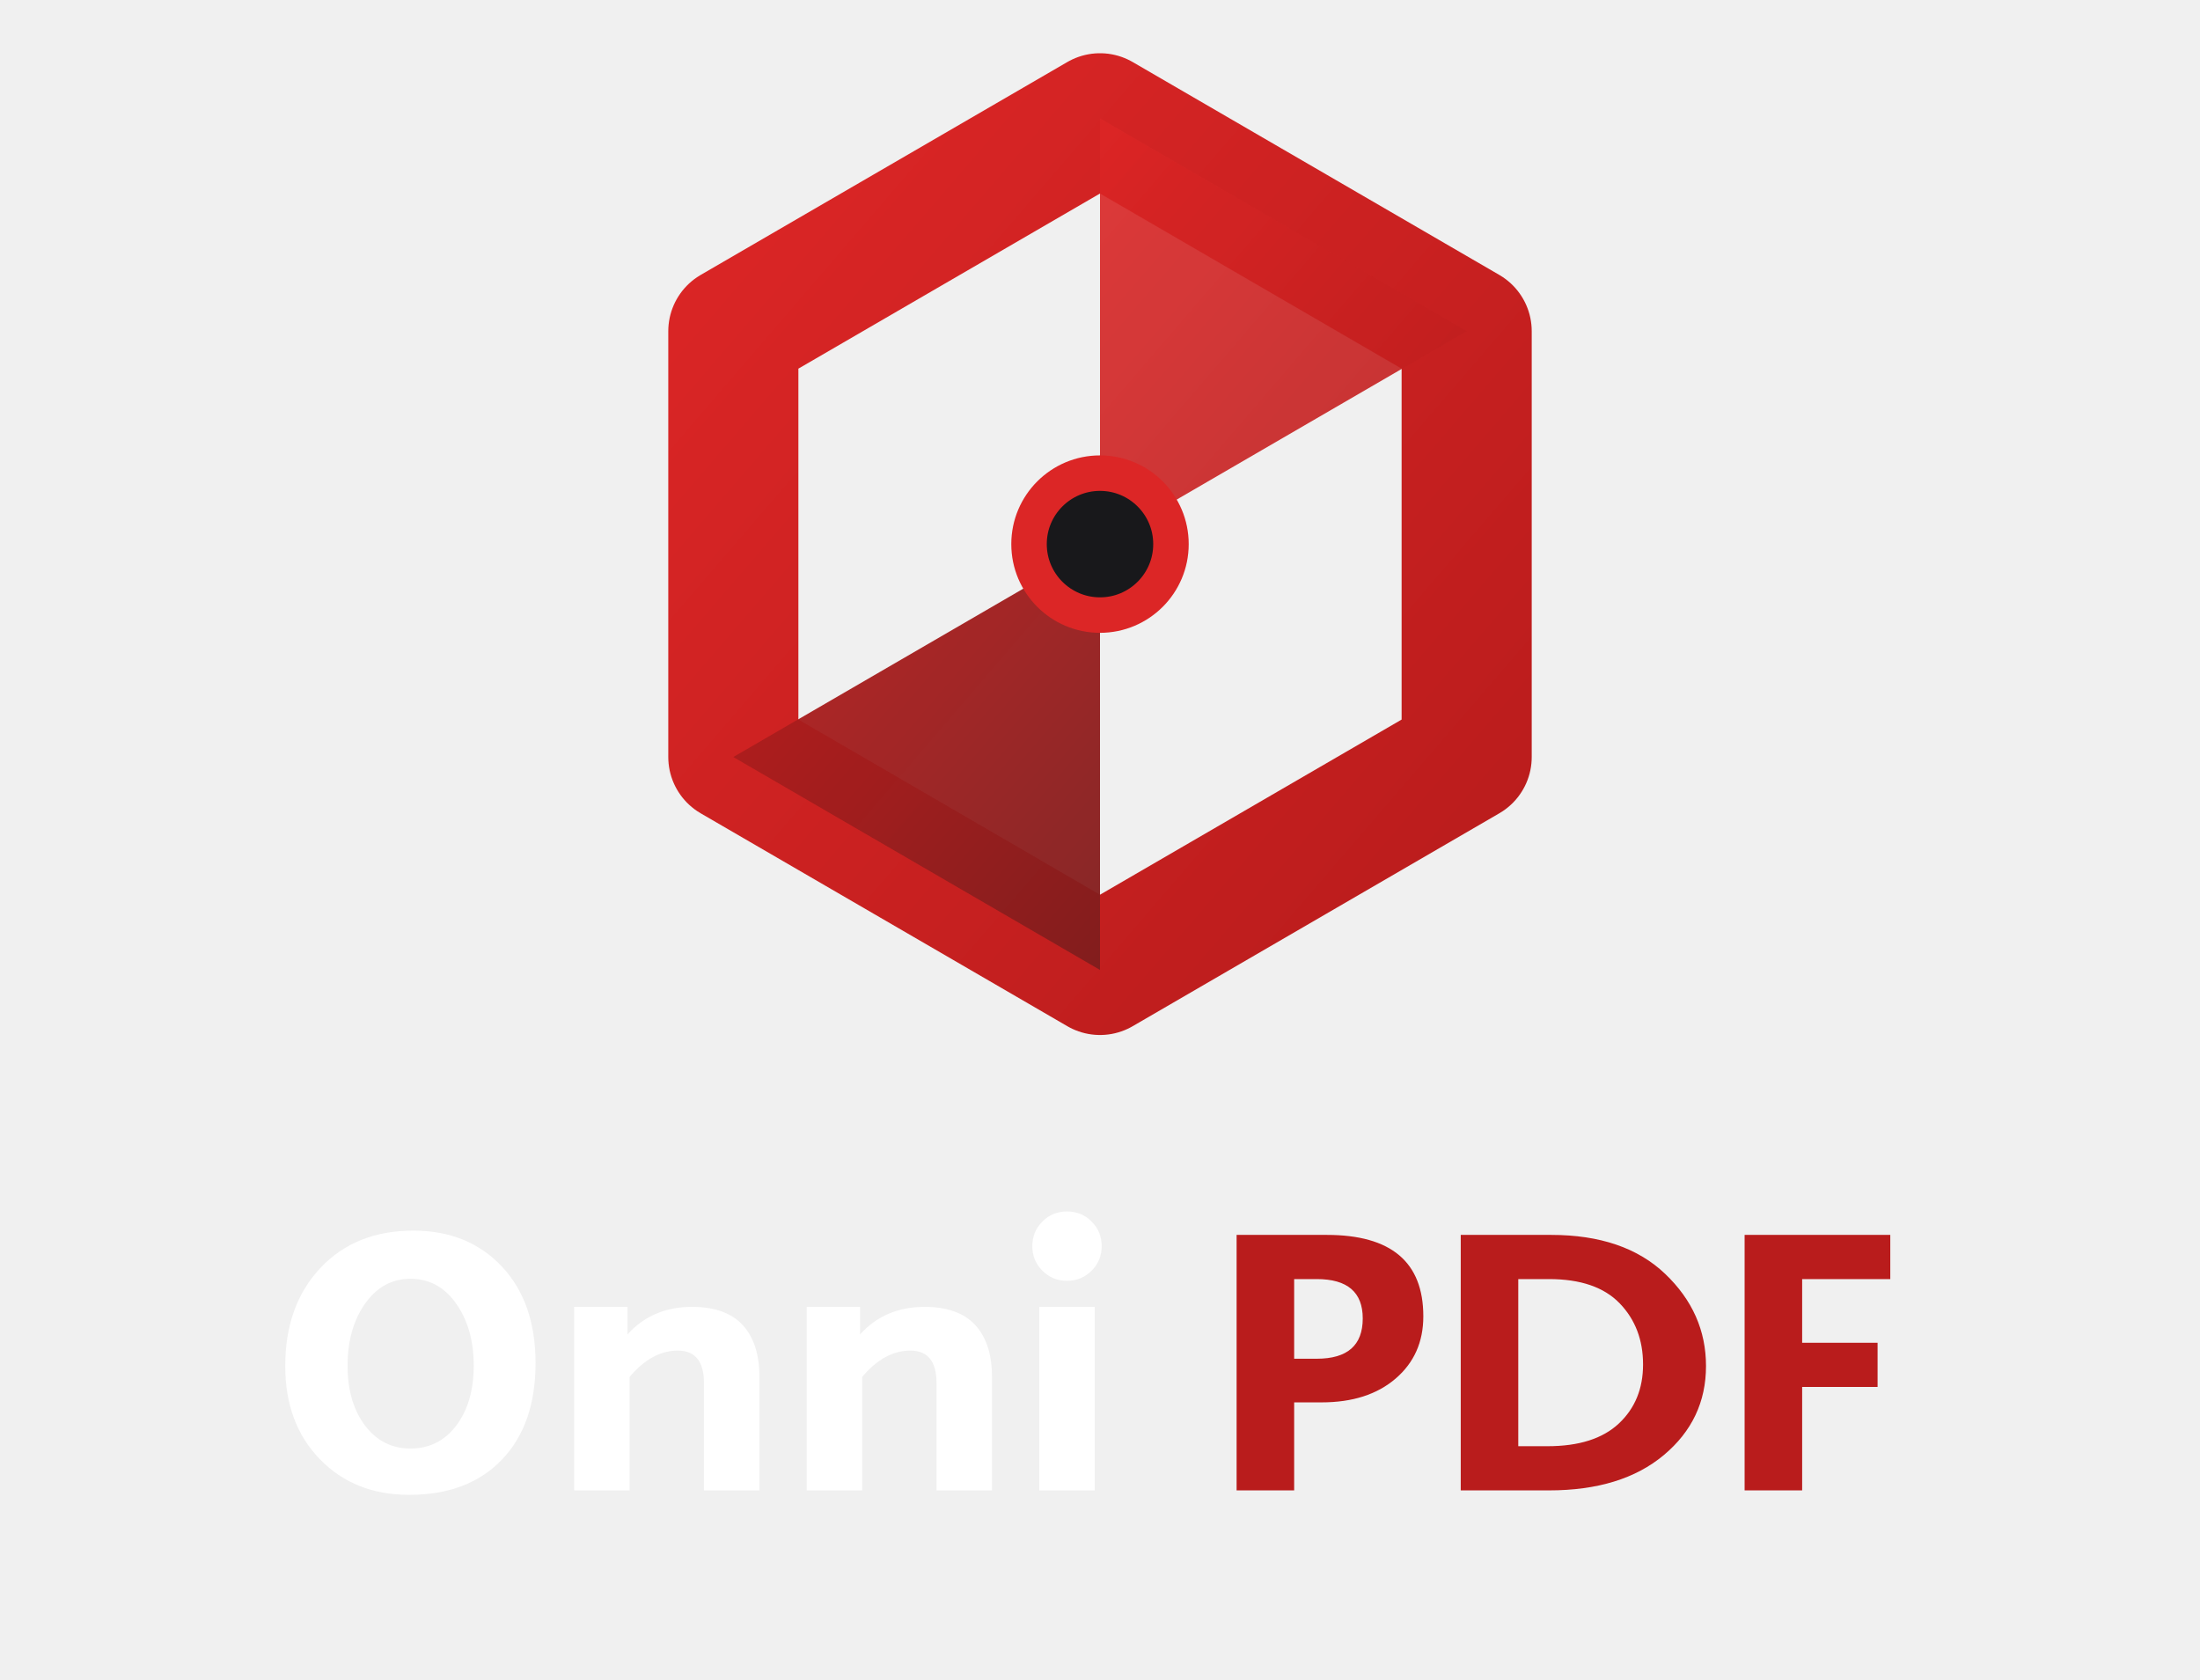
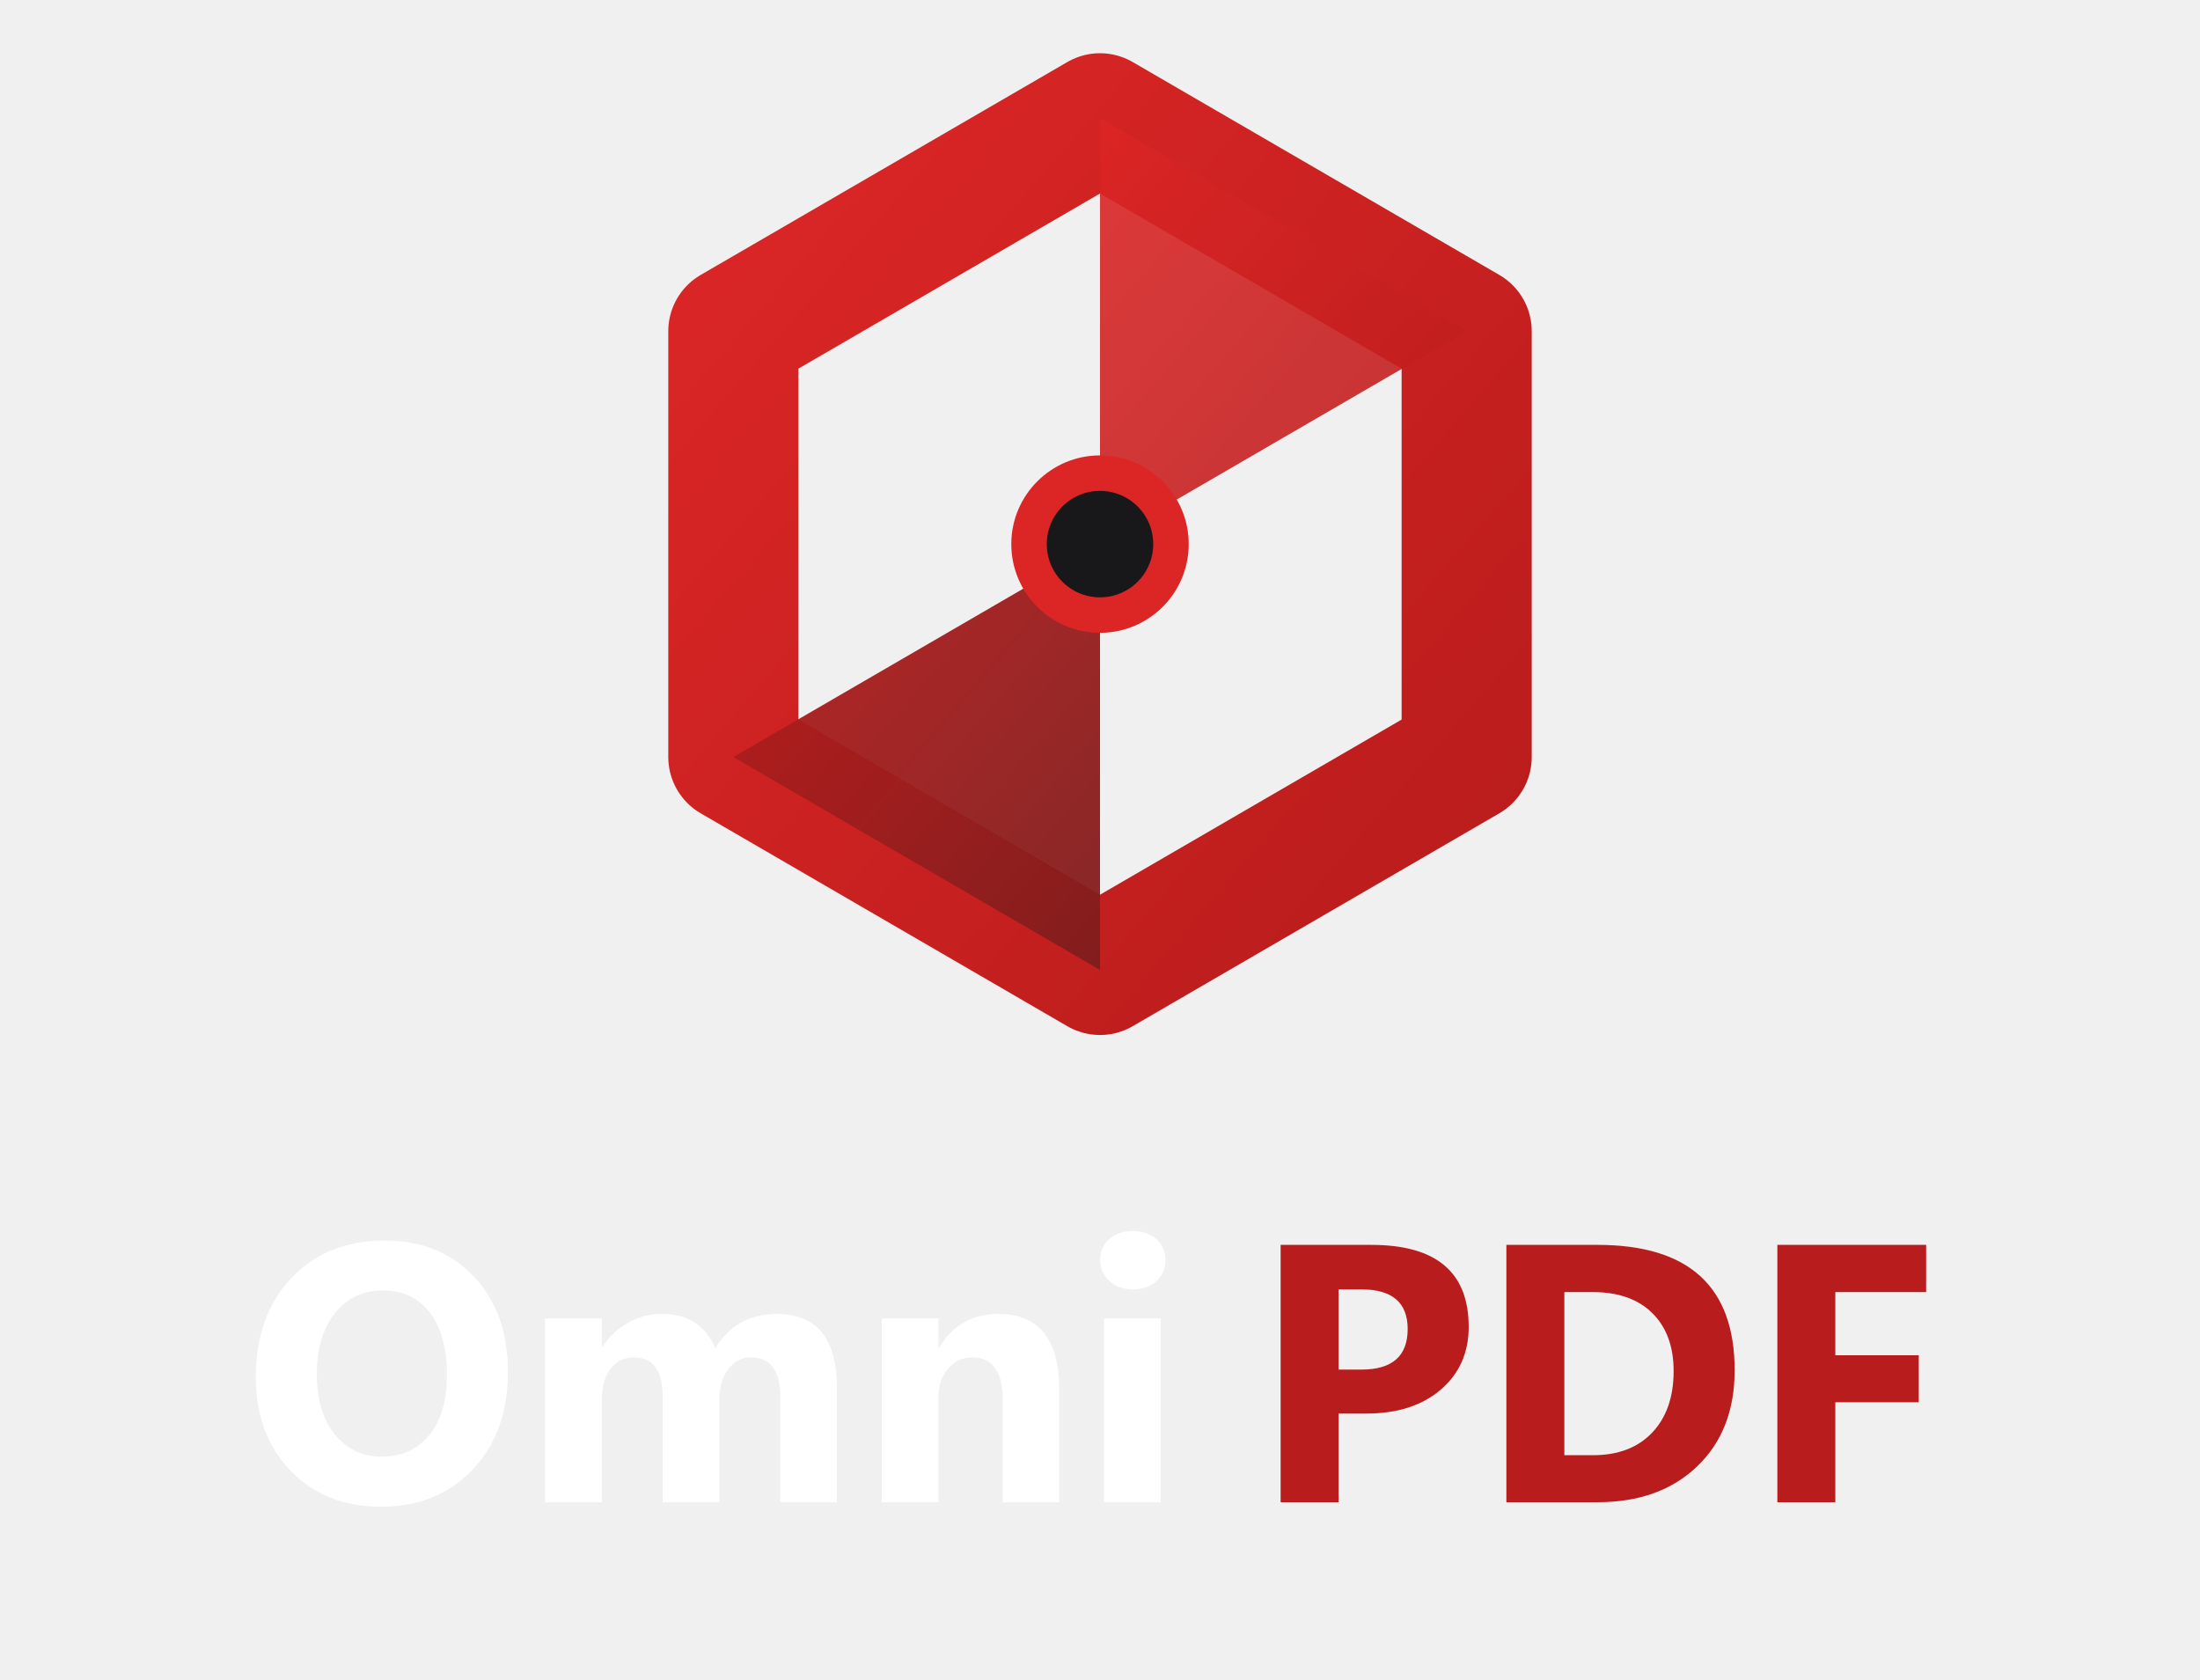
<svg xmlns="http://www.w3.org/2000/svg" width="186" height="142" viewBox="0 0 186 142" fill="none">
  <defs>
    <linearGradient id="bloodHexD" x1="0%" y1="0%" x2="100%" y2="100%">
      <stop offset="0%" stop-color="#DC2626" />
      <stop offset="100%" stop-color="#B91C1C" />
    </linearGradient>
    <linearGradient id="facet1D" x1="0%" y1="0%" x2="100%" y2="100%">
      <stop offset="0%" stop-color="#DC2626" />
      <stop offset="100%" stop-color="#B91C1C" />
    </linearGradient>
    <linearGradient id="facet2D" x1="0%" y1="0%" x2="100%" y2="100%">
      <stop offset="0%" stop-color="#B91C1C" />
      <stop offset="100%" stop-color="#7F1D1D" />
    </linearGradient>
  </defs>
  <g id="symbol">
    <path d="M 93 10 L 124 28 L 124 64 L 93 82 L 62 64 L 62 28 Z" fill="none" stroke="url(#bloodHexD)" stroke-width="11" stroke-linejoin="round" stroke-linecap="round" />
    <path d="M 93 10 L 124 28 L 93 46 Z" fill="url(#facet1D)" opacity="0.9" />
    <path d="M 62 64 L 93 82 L 93 46 Z" fill="url(#facet2D)" opacity="0.95" />
    <circle cx="93" cy="46" r="6" fill="#18181B" stroke="#DC2626" stroke-width="3" />
  </g>
-   <g id="wordmark" transform="translate(23, 102) scale(1.2)">
-     <path d="M9.665 20.314Q5.799 20.314 3.364 17.797Q0.929 15.28 0.929 11.238Q0.929 6.971 3.402 4.335Q5.874 1.699 9.954 1.699Q13.808 1.699 16.186 4.222Q18.565 6.745 18.565 11.029Q18.565 15.372 16.186 17.843Q13.808 20.314 9.665 20.314ZM9.749 5.092Q7.791 5.092 6.556 6.841Q5.322 8.59 5.322 11.218Q5.322 13.803 6.548 15.427Q7.774 17.05 9.749 17.05Q11.757 17.05 12.983 15.427Q14.209 13.803 14.209 11.201Q14.209 8.598 12.975 6.845Q11.741 5.092 9.749 5.092ZM21.285 20.0V7.071H25.042V9.013Q26.791 7.071 29.586 7.071Q31.979 7.071 33.159 8.351Q34.339 9.632 34.339 12.017V20.0H30.431V12.444Q30.431 10.151 28.59 10.151Q26.749 10.151 25.192 12.008V20.0H21.285ZM37.669 20.0V7.071H41.427V9.013Q43.176 7.071 45.971 7.071Q48.364 7.071 49.544 8.351Q50.724 9.632 50.724 12.017V20.0H46.816V12.444Q46.816 10.151 44.975 10.151Q43.134 10.151 41.577 12.008V20.0H37.669ZM54.054 20.0V7.071H57.962V20.0H54.054ZM56.008 5.234Q54.987 5.234 54.276 4.523Q53.565 3.812 53.565 2.791Q53.565 1.77 54.276 1.059Q54.987 0.347 56.008 0.347Q57.029 0.347 57.741 1.059Q58.452 1.77 58.452 2.791Q58.452 3.812 57.741 4.523Q57.029 5.234 56.008 5.234Z" fill="#FFFFFF" />
-     <path d="M72.013 13.799V20.0H67.958V2.0H74.31Q81.113 2.0 81.113 7.736Q81.113 10.448 79.161 12.123Q77.209 13.799 73.946 13.799ZM72.013 5.113V10.724H73.607Q76.845 10.724 76.845 7.887Q76.845 5.113 73.607 5.113ZM83.749 20.0V2.0H90.117Q95.272 2.0 98.151 4.745Q101.029 7.49 101.029 11.238Q101.029 15.021 98.059 17.51Q95.088 20.0 89.967 20.0ZM87.803 5.113V16.887H89.866Q93.18 16.887 94.887 15.289Q96.594 13.69 96.594 11.13Q96.594 8.527 94.946 6.82Q93.297 5.113 89.967 5.113ZM103.749 20.0V2.0H114.013V5.113H107.803V9.598H113.117V12.711H107.803V20.0H103.749Z" fill="#B91C1C" />
+   <g id="wordmark" transform="translate(19.88, 102) scale(1.25)">
+     <path d="M9.846 20.303Q6.108 20.303 3.753 17.87Q1.398 15.436 1.398 11.528Q1.398 7.401 3.789 4.852Q6.18 2.303 10.125 2.303Q13.851 2.303 16.151 4.743Q18.451 7.183 18.451 11.176Q18.451 15.278 16.066 17.791Q13.681 20.303 9.846 20.303ZM10.016 5.678Q7.952 5.678 6.739 7.225Q5.525 8.773 5.525 11.322Q5.525 13.907 6.739 15.412Q7.952 16.917 9.919 16.917Q11.946 16.917 13.135 15.454Q14.325 13.992 14.325 11.394Q14.325 8.688 13.172 7.183Q12.019 5.678 10.016 5.678ZM40.7 20.0H36.876V12.912Q36.876 10.205 34.886 10.205Q33.939 10.205 33.344 11.018Q32.749 11.831 32.749 13.045V20.0H28.914V12.839Q28.914 10.205 26.96 10.205Q25.977 10.205 25.388 10.982Q24.799 11.759 24.799 13.094V20.0H20.964V7.571H24.799V9.513H24.848Q25.443 8.518 26.517 7.893Q27.591 7.268 28.865 7.268Q31.499 7.268 32.47 9.586Q33.89 7.268 36.646 7.268Q40.7 7.268 40.7 12.268ZM55.738 20.0H51.915V13.094Q51.915 10.205 49.851 10.205Q48.856 10.205 48.213 10.97Q47.569 11.734 47.569 12.912V20.0H43.734V7.571H47.569V9.537H47.618Q48.99 7.268 51.611 7.268Q55.738 7.268 55.738 12.39ZM60.714 5.605Q59.743 5.605 59.124 5.028Q58.505 4.452 58.505 3.614Q58.505 2.753 59.124 2.206Q59.743 1.66 60.714 1.66Q61.698 1.66 62.311 2.206Q62.923 2.753 62.923 3.614Q62.923 4.488 62.311 5.047Q61.698 5.605 60.714 5.605ZM62.608 20.0H58.772V7.571H62.608Z" fill="#FFFFFF" />
+     <path d="M74.633 14.004V20.0H70.713V2.595H76.854Q83.433 2.595 83.433 8.142Q83.433 10.763 81.546 12.384Q79.658 14.004 76.502 14.004ZM74.633 5.605V11.03H76.175Q79.306 11.03 79.306 8.287Q79.306 5.605 76.175 5.605ZM85.982 20.0V2.595H92.148Q101.421 2.595 101.421 11.079Q101.421 15.145 98.89 17.572Q96.359 20.0 92.148 20.0ZM89.902 5.787V16.82H91.844Q94.393 16.82 95.844 15.291Q97.294 13.761 97.294 11.127Q97.294 8.639 95.856 7.213Q94.417 5.787 91.82 5.787ZM114.372 5.787H108.23V10.059H113.874V13.239H108.23V20.0H104.31V2.595H114.372Z" fill="#B91C1C" />
  </g>
</svg>
